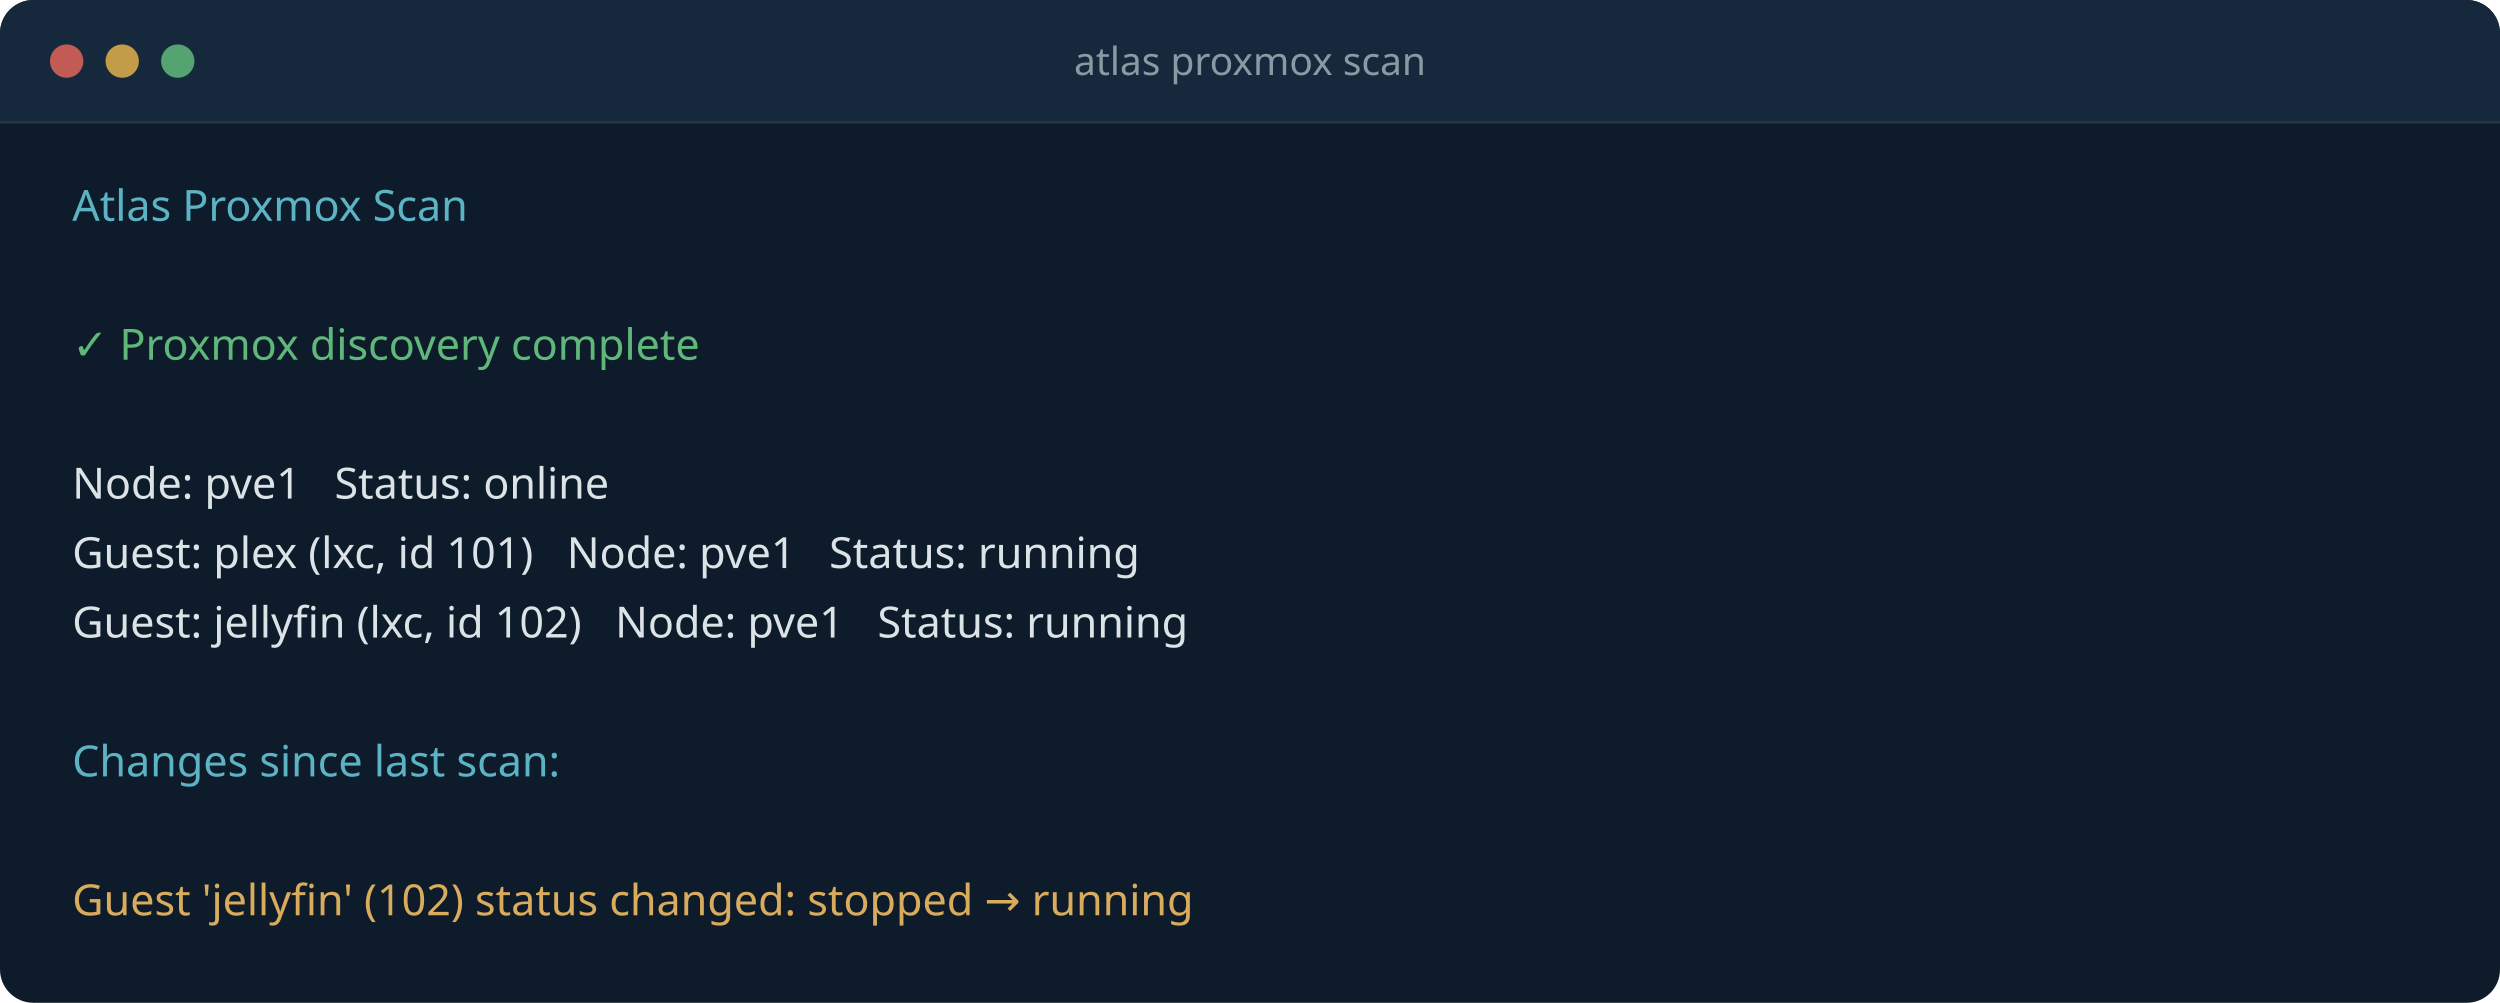
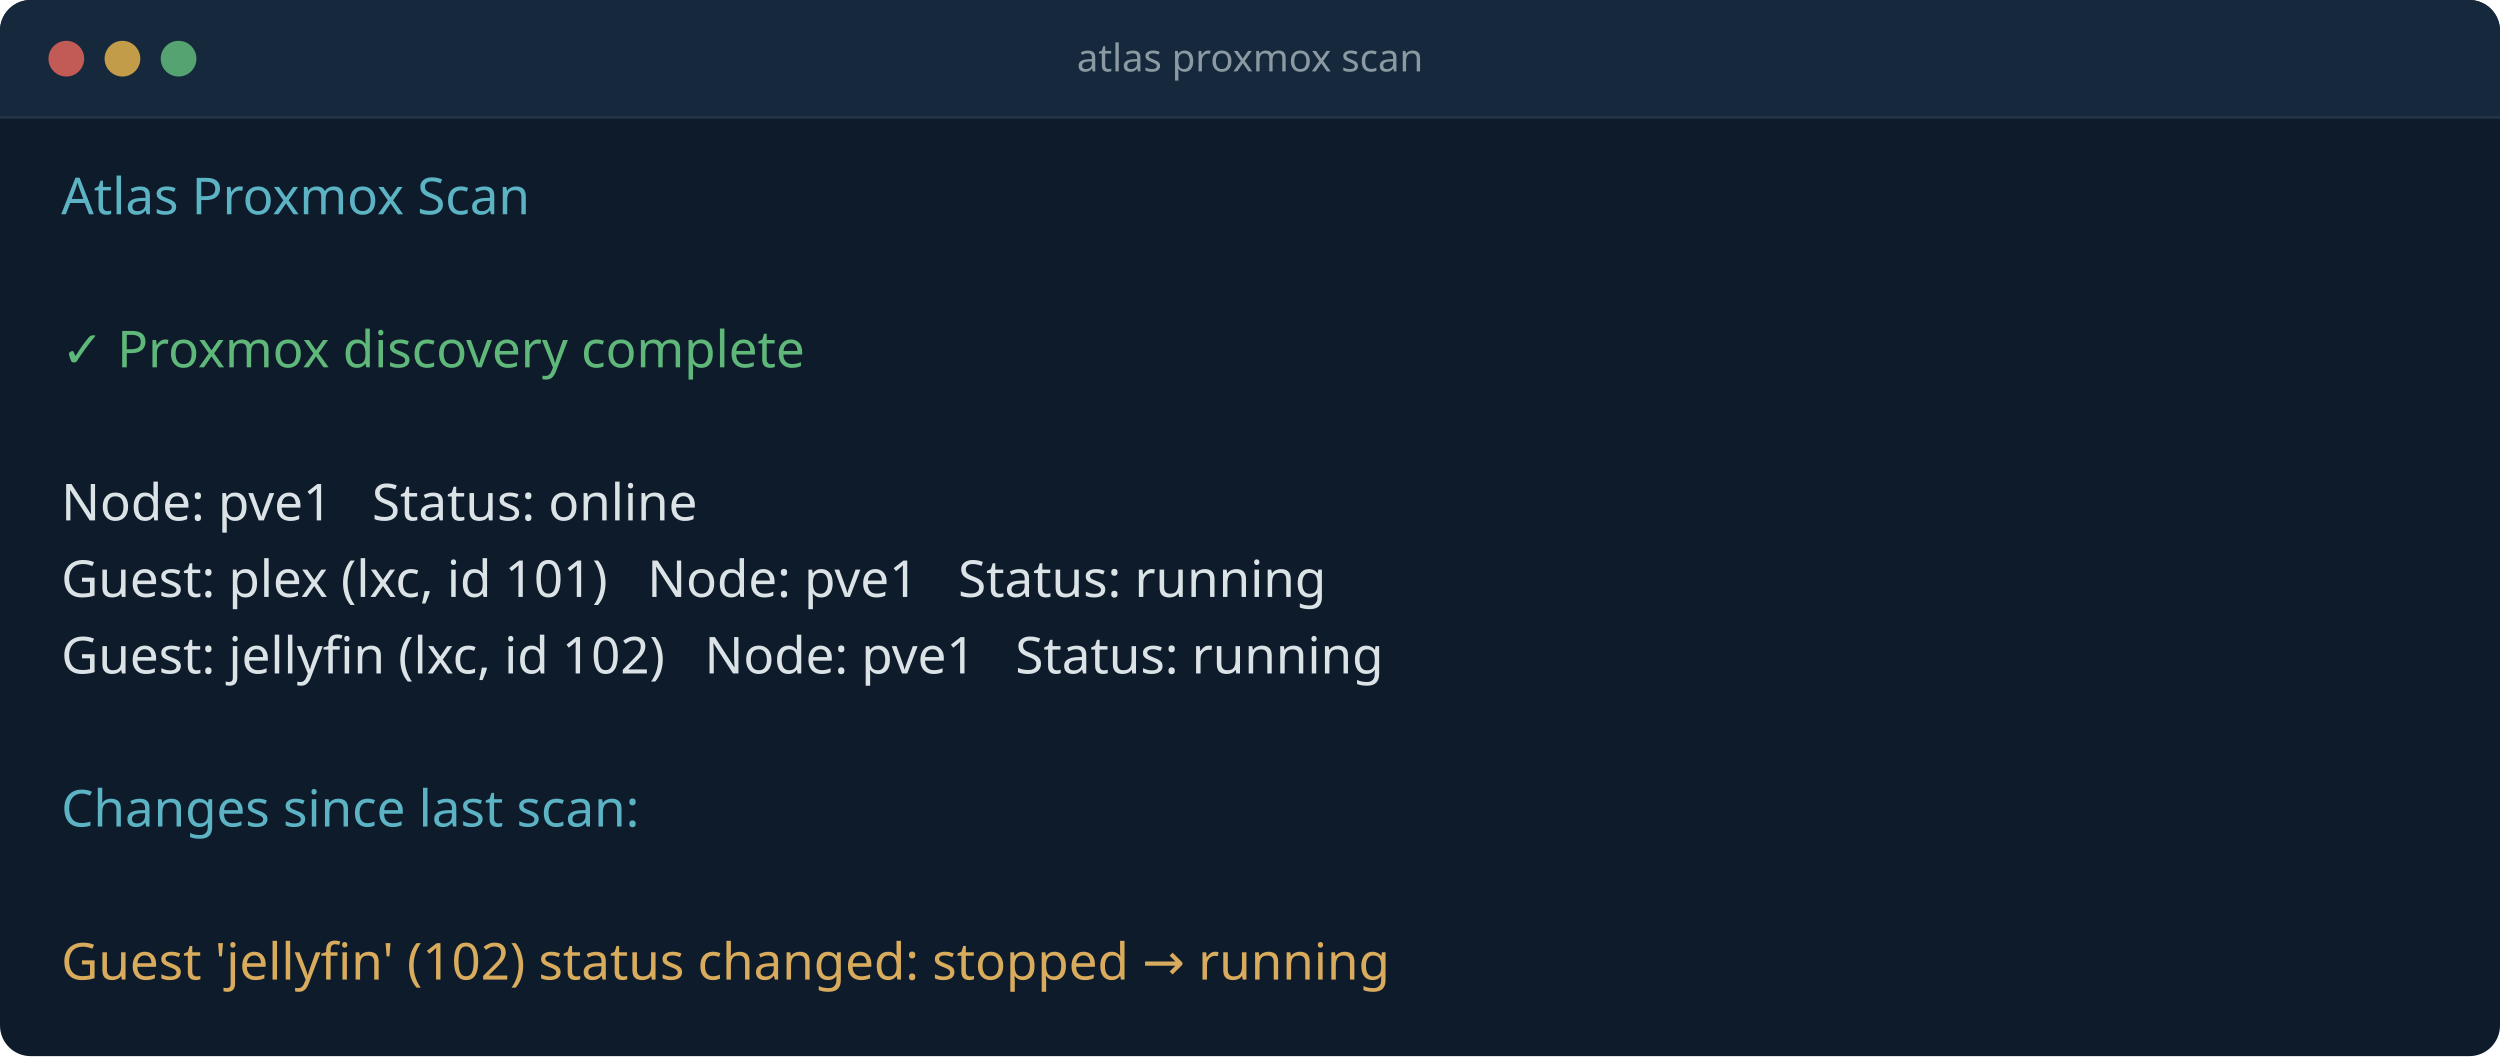
- <svg xmlns="http://www.w3.org/2000/svg" width="900" height="361" viewBox="0 0 900 361">
-   <rect width="900" height="361" rx="12" fill="#0d1b2a" />
-   <path d="M0,12 a12,12 0 0 1 12,-12 h876 a12,12 0 0 1 12,12 v32 h-900 z" fill="#16283b" />
-   <line x1="0" y1="44" x2="900" y2="44" stroke="#233649" stroke-width="1" />
-   <circle cx="24" cy="22.0" r="6" fill="#e0645a" opacity="0.85" />
-   <circle cx="44" cy="22.0" r="6" fill="#e0b04a" opacity="0.85" />
-   <circle cx="64" cy="22.0" r="6" fill="#5fb87a" opacity="0.85" />
-   <text x="450.0" y="27.0" text-anchor="middle" font-family="JetBrains Mono" font-size="14" fill="#8a99a2">atlas proxmox scan</text>
-   <text x="26" y="79.5" font-family="JetBrains Mono" font-size="15.5" fill="#5cb3c4" xml:space="preserve">Atlas Proxmox Scan</text>
-   <text x="26" y="129.5" font-family="JetBrains Mono" font-size="15.5" fill="#5fb87a" xml:space="preserve">✓ Proxmox discovery complete</text>
-   <text x="26" y="179.5" font-family="JetBrains Mono" font-size="15.5" fill="#dbe3e6" xml:space="preserve">Node: pve1   Status: online</text>
-   <text x="26" y="204.5" font-family="JetBrains Mono" font-size="15.5" fill="#dbe3e6" xml:space="preserve">Guest: plex (lxc, id 101)   Node: pve1   Status: running</text>
-   <text x="26" y="229.5" font-family="JetBrains Mono" font-size="15.5" fill="#dbe3e6" xml:space="preserve">Guest: jellyfin (lxc, id 102)   Node: pve1   Status: running</text>
-   <text x="26" y="279.5" font-family="JetBrains Mono" font-size="15.5" fill="#5cb3c4" xml:space="preserve">Changes since last scan:</text>
-   <text x="26" y="329.5" font-family="JetBrains Mono" font-size="15.5" fill="#d9ab5c" xml:space="preserve">Guest 'jellyfin' (102) status changed: stopped → running</text>
+ <svg xmlns="http://www.w3.org/2000/svg" width="980" height="414" viewBox="0 0 980 414">
+   <rect width="980" height="414" rx="12" fill="#0d1b2a" />
+   <path d="M0,12 a12,12 0 0 1 12,-12 h956 a12,12 0 0 1 12,12 v34 h-980 z" fill="#16283b" />
+   <line x1="0" y1="46" x2="980" y2="46" stroke="#233649" stroke-width="1" />
+   <circle cx="26" cy="23.0" r="7" fill="#e0645a" opacity="0.85" />
+   <circle cx="48" cy="23.0" r="7" fill="#e0b04a" opacity="0.85" />
+   <circle cx="70" cy="23.0" r="7" fill="#5fb87a" opacity="0.85" />
+   <text x="490.0" y="28.0" text-anchor="middle" font-family="JetBrains Mono" font-size="15" fill="#8a99a2">atlas proxmox scan</text>
+   <text x="24" y="84" font-family="JetBrains Mono" font-size="20" fill="#5cb3c4" xml:space="preserve">Atlas Proxmox Scan</text>
+   <text x="24" y="144" font-family="JetBrains Mono" font-size="20" fill="#5fb87a" xml:space="preserve">✓ Proxmox discovery complete</text>
+   <text x="24" y="204" font-family="JetBrains Mono" font-size="20" fill="#dbe3e6" xml:space="preserve">Node: pve1   Status: online</text>
+   <text x="24" y="234" font-family="JetBrains Mono" font-size="20" fill="#dbe3e6" xml:space="preserve">Guest: plex (lxc, id 101)   Node: pve1   Status: running</text>
+   <text x="24" y="264" font-family="JetBrains Mono" font-size="20" fill="#dbe3e6" xml:space="preserve">Guest: jellyfin (lxc, id 102)   Node: pve1   Status: running</text>
+   <text x="24" y="324" font-family="JetBrains Mono" font-size="20" fill="#5cb3c4" xml:space="preserve">Changes since last scan:</text>
+   <text x="24" y="384" font-family="JetBrains Mono" font-size="20" fill="#d9ab5c" xml:space="preserve">Guest 'jellyfin' (102) status changed: stopped → running</text>
</svg>
